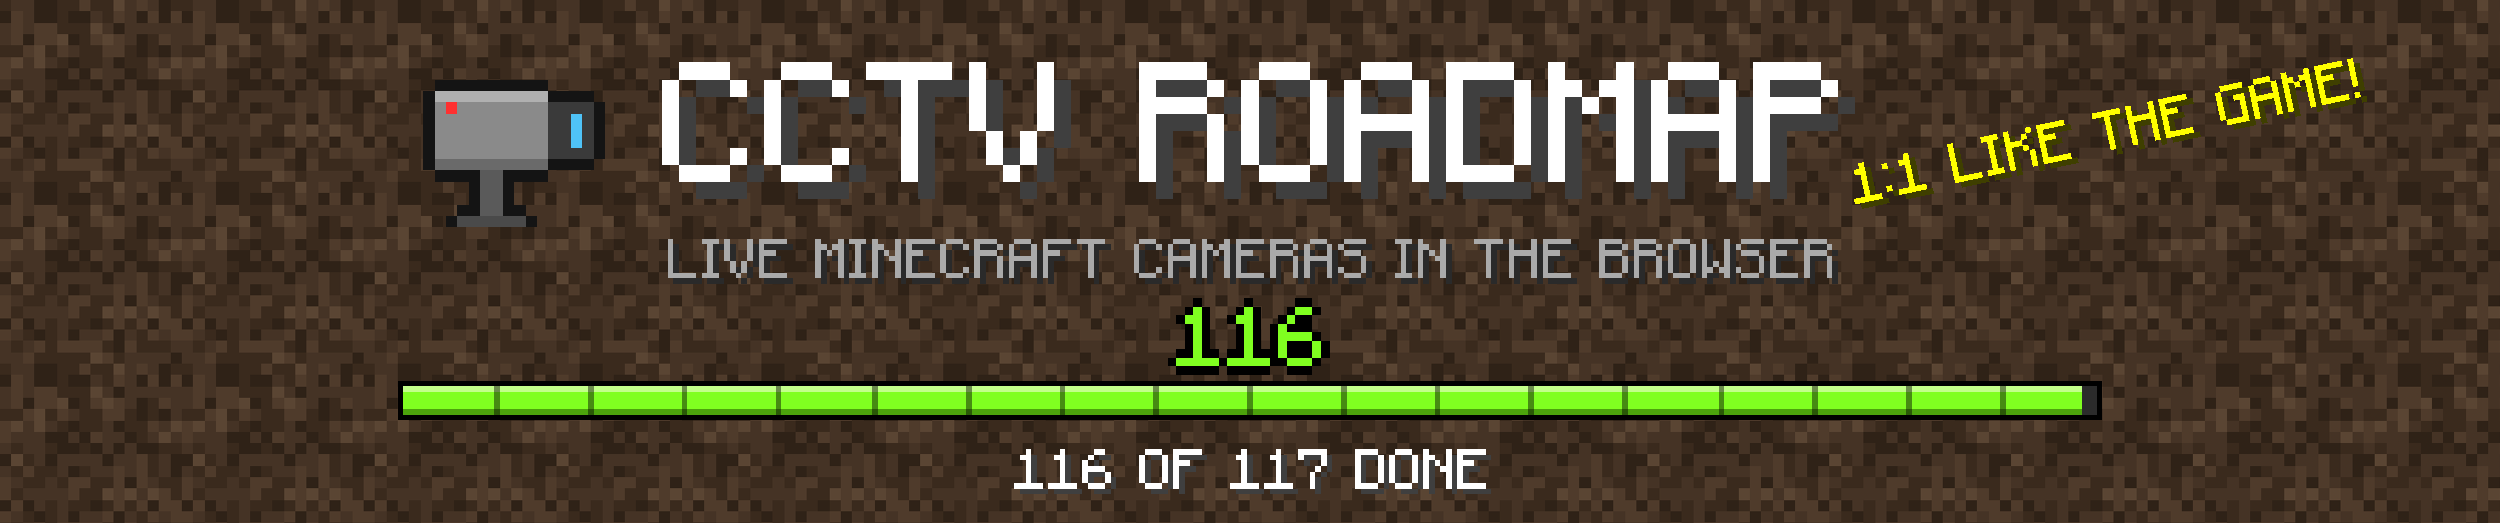
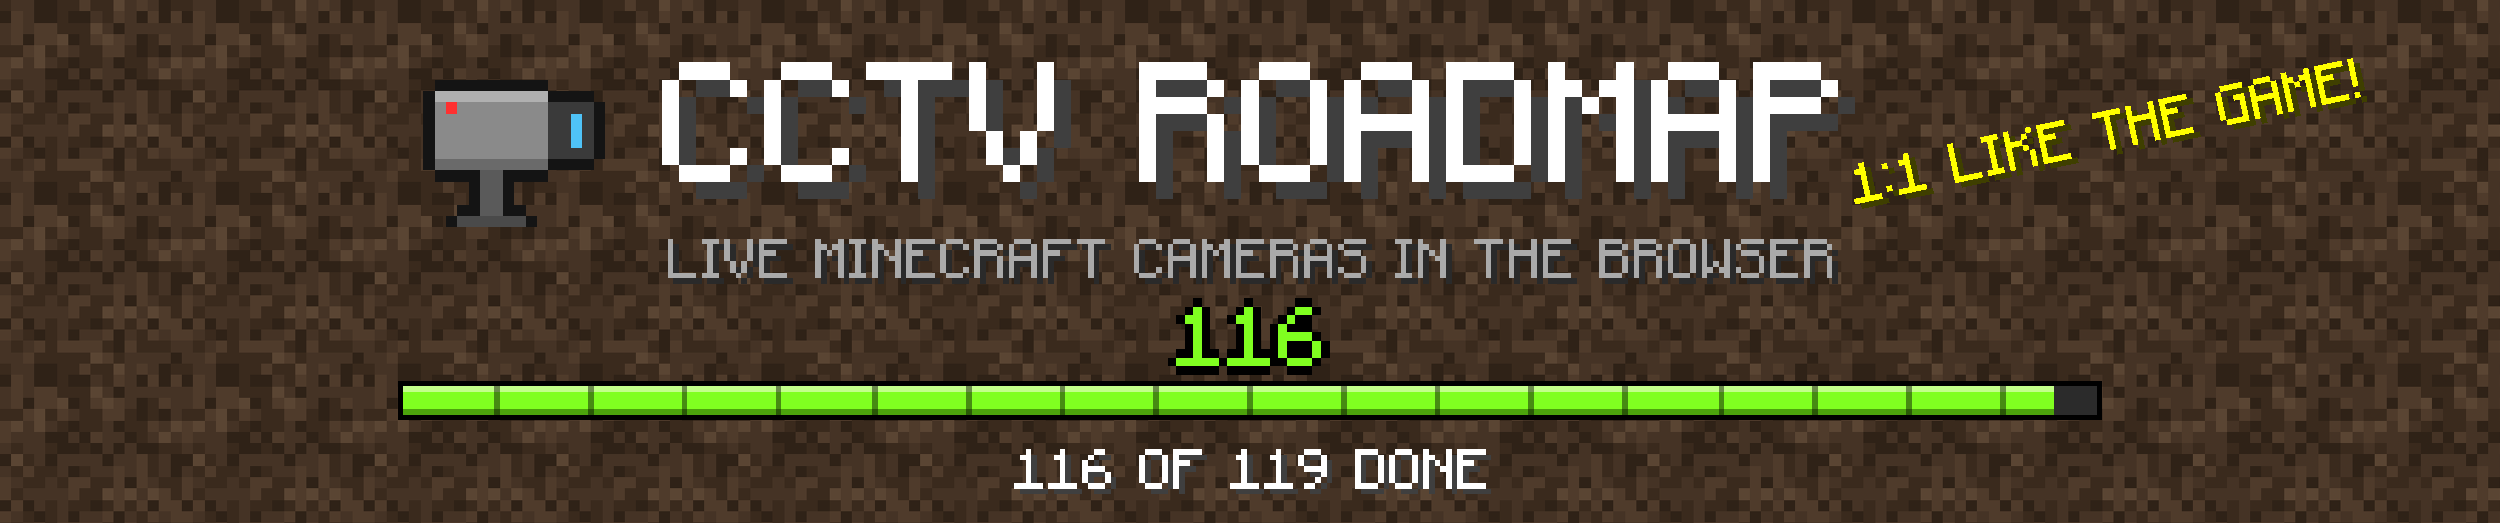
<svg xmlns="http://www.w3.org/2000/svg" width="880" height="184" viewBox="0 0 880 184" shape-rendering="crispEdges" role="img">
  <defs>
    <pattern id="dirt" width="64" height="64" patternUnits="userSpaceOnUse">
      <path fill="#3a2a1d" d="M0 0h4v4h-4zM20 0h8v4h-8zM32 0h8v4h-8zM60 0h4v4h-4zM20 4h4v4h-4zM36 4h4v4h-4zM20 8h12v4h-12zM28 12h4v4h-4zM52 12h4v4h-4zM0 16h8v4h-8zM16 16h4v4h-4zM28 16h8v4h-8zM44 16h4v4h-4zM52 16h4v4h-4zM20 20h4v4h-4zM28 20h8v4h-8zM44 20h8v4h-8zM48 24h4v4h-4zM4 28h4v4h-4zM16 28h4v4h-4zM28 28h4v4h-4zM56 28h8v4h-8zM8 32h4v4h-4zM52 32h4v4h-4zM4 36h4v4h-4zM12 36h8v4h-8zM28 36h4v4h-4zM52 36h4v4h-4zM8 40h8v4h-8zM20 40h4v4h-4zM32 40h8v4h-8zM56 40h8v4h-8zM4 44h4v4h-4zM28 44h8v4h-8zM60 44h4v4h-4zM16 48h4v4h-4zM24 48h8v4h-8zM36 48h4v4h-4zM44 48h4v4h-4zM8 52h4v4h-4zM16 52h4v4h-4zM48 52h4v4h-4zM4 56h4v4h-4zM16 56h4v4h-4zM36 56h4v4h-4zM48 56h12v4h-12zM12 60h20v4h-20zM40 60h4v4h-4z" />
      <path fill="#453325" d="M4 0h8v4h-8zM44 0h4v4h-4zM52 0h4v4h-4zM8 4h4v4h-4zM32 4h4v4h-4zM44 4h4v4h-4zM0 8h4v4h-4zM8 8h4v4h-4zM36 8h4v4h-4zM44 8h20v4h-20zM0 12h4v4h-4zM44 12h4v4h-4zM60 12h4v4h-4zM24 16h4v4h-4zM60 16h4v4h-4zM8 20h4v4h-4zM16 20h4v4h-4zM36 20h4v4h-4zM56 20h4v4h-4zM4 24h12v4h-12zM24 24h4v4h-4zM36 24h8v4h-8zM52 24h4v4h-4zM60 24h4v4h-4zM0 28h4v4h-4zM8 28h8v4h-8zM36 28h4v4h-4zM44 28h4v4h-4zM12 32h4v4h-4zM20 32h16v4h-16zM40 32h8v4h-8zM56 32h4v4h-4zM0 36h4v4h-4zM20 36h4v4h-4zM32 36h8v4h-8zM44 36h4v4h-4zM56 36h4v4h-4zM4 40h4v4h-4zM16 40h4v4h-4zM52 40h4v4h-4zM8 44h16v4h-16zM48 44h4v4h-4zM12 48h4v4h-4zM20 48h4v4h-4zM4 52h4v4h-4zM20 52h4v4h-4zM28 52h8v4h-8zM44 52h4v4h-4zM56 52h4v4h-4zM0 56h4v4h-4zM8 56h4v4h-4zM60 56h4v4h-4zM0 60h8v4h-8zM44 60h16v4h-16z" />
      <path fill="#2f2217" d="M12 0h8v4h-8zM56 0h4v4h-4zM0 4h4v4h-4zM12 4h8v4h-8zM24 4h8v4h-8zM48 4h4v4h-4zM56 4h4v4h-4zM40 8h4v4h-4zM8 12h4v4h-4zM24 12h4v4h-4zM48 12h4v4h-4zM48 16h4v4h-4zM56 16h4v4h-4zM24 20h4v4h-4zM40 20h4v4h-4zM16 24h8v4h-8zM28 24h4v4h-4zM44 24h4v4h-4zM20 28h8v4h-8zM32 28h4v4h-4zM40 28h4v4h-4zM48 28h8v4h-8zM0 32h4v4h-4zM16 32h4v4h-4zM36 32h4v4h-4zM60 32h4v4h-4zM24 36h4v4h-4zM60 36h4v4h-4zM44 40h4v4h-4zM0 48h4v4h-4zM8 48h4v4h-4zM32 48h4v4h-4zM52 48h4v4h-4zM12 52h4v4h-4zM24 52h4v4h-4zM40 52h4v4h-4zM40 56h4v4h-4zM60 60h4v4h-4z" />
      <path fill="#4f3b2b" d="M28 0h4v4h-4zM48 0h4v4h-4zM4 4h4v4h-4zM40 4h4v4h-4zM52 4h4v4h-4zM60 4h4v4h-4zM4 8h4v4h-4zM12 8h8v4h-8zM4 12h4v4h-4zM12 12h8v4h-8zM32 12h4v4h-4zM40 12h4v4h-4zM56 12h4v4h-4zM8 16h4v4h-4zM20 16h4v4h-4zM36 16h8v4h-8zM0 20h4v4h-4zM52 20h4v4h-4zM0 24h4v4h-4zM32 24h4v4h-4zM48 32h4v4h-4zM8 36h4v4h-4zM40 36h4v4h-4zM48 36h4v4h-4zM0 40h4v4h-4zM24 40h8v4h-8zM40 40h4v4h-4zM48 40h4v4h-4zM0 44h4v4h-4zM24 44h4v4h-4zM40 44h4v4h-4zM56 44h4v4h-4zM4 48h4v4h-4zM40 48h4v4h-4zM48 48h4v4h-4zM56 48h8v4h-8zM0 52h4v4h-4zM36 52h4v4h-4zM52 52h4v4h-4zM60 52h4v4h-4zM12 56h4v4h-4zM20 56h16v4h-16zM44 56h4v4h-4zM8 60h4v4h-4zM36 60h4v4h-4z" />
      <path fill="#5a4533" d="M40 0h4v4h-4zM32 8h4v4h-4zM20 12h4v4h-4zM36 12h4v4h-4zM12 16h4v4h-4zM4 20h4v4h-4zM12 20h4v4h-4zM60 20h4v4h-4zM56 24h4v4h-4zM4 32h4v4h-4zM36 44h4v4h-4zM44 44h4v4h-4zM52 44h4v4h-4zM32 60h4v4h-4z" />
    </pattern>
  </defs>
  <rect x="0" y="0" width="880" height="184" fill="url(#dirt)" />
  <path fill="#3f3f3f" d="M245 28h18v6h-18zM239 34h6v6h-6zM263 34h6v6h-6zM239 40h6v6h-6zM239 46h6v6h-6zM239 52h6v6h-6zM239 58h6v6h-6zM263 58h6v6h-6zM245 64h18v6h-18zM281 28h18v6h-18zM275 34h6v6h-6zM299 34h6v6h-6zM275 40h6v6h-6zM275 46h6v6h-6zM275 52h6v6h-6zM275 58h6v6h-6zM299 58h6v6h-6zM281 64h18v6h-18zM311 28h30v6h-30zM323 34h6v6h-6zM323 40h6v6h-6zM323 46h6v6h-6zM323 52h6v6h-6zM323 58h6v6h-6zM323 64h6v6h-6zM347 28h6v6h-6zM371 28h6v6h-6zM347 34h6v6h-6zM371 34h6v6h-6zM347 40h6v6h-6zM371 40h6v6h-6zM347 46h6v6h-6zM371 46h6v6h-6zM353 52h6v6h-6zM365 52h6v6h-6zM353 58h6v6h-6zM365 58h6v6h-6zM359 64h6v6h-6zM407 28h24v6h-24zM407 34h6v6h-6zM431 34h6v6h-6zM407 40h24v6h-24zM407 46h6v6h-6zM431 46h6v6h-6zM407 52h6v6h-6zM431 52h6v6h-6zM407 58h6v6h-6zM431 58h6v6h-6zM407 64h6v6h-6zM431 64h6v6h-6zM449 28h18v6h-18zM443 34h6v6h-6zM467 34h6v6h-6zM443 40h6v6h-6zM467 40h6v6h-6zM443 46h6v6h-6zM467 46h6v6h-6zM443 52h6v6h-6zM467 52h6v6h-6zM443 58h6v6h-6zM467 58h6v6h-6zM449 64h18v6h-18zM485 28h18v6h-18zM479 34h6v6h-6zM503 34h6v6h-6zM479 40h6v6h-6zM503 40h6v6h-6zM479 46h30v6h-30zM479 52h6v6h-6zM503 52h6v6h-6zM479 58h6v6h-6zM503 58h6v6h-6zM479 64h6v6h-6zM503 64h6v6h-6zM515 28h24v6h-24zM515 34h6v6h-6zM539 34h6v6h-6zM515 40h6v6h-6zM539 40h6v6h-6zM515 46h6v6h-6zM539 46h6v6h-6zM515 52h6v6h-6zM539 52h6v6h-6zM515 58h6v6h-6zM539 58h6v6h-6zM515 64h24v6h-24zM551 28h6v6h-6zM575 28h6v6h-6zM551 34h12v6h-12zM569 34h12v6h-12zM551 40h6v6h-6zM563 40h6v6h-6zM575 40h6v6h-6zM551 46h6v6h-6zM575 46h6v6h-6zM551 52h6v6h-6zM575 52h6v6h-6zM551 58h6v6h-6zM575 58h6v6h-6zM551 64h6v6h-6zM575 64h6v6h-6zM593 28h18v6h-18zM587 34h6v6h-6zM611 34h6v6h-6zM587 40h6v6h-6zM611 40h6v6h-6zM587 46h30v6h-30zM587 52h6v6h-6zM611 52h6v6h-6zM587 58h6v6h-6zM611 58h6v6h-6zM587 64h6v6h-6zM611 64h6v6h-6zM623 28h24v6h-24zM623 34h6v6h-6zM647 34h6v6h-6zM623 40h24v6h-24zM623 46h6v6h-6zM623 52h6v6h-6zM623 58h6v6h-6zM623 64h6v6h-6z" />
  <path fill="#ffffff" d="M239 22h18v6h-18zM233 28h6v6h-6zM257 28h6v6h-6zM233 34h6v6h-6zM233 40h6v6h-6zM233 46h6v6h-6zM233 52h6v6h-6zM257 52h6v6h-6zM239 58h18v6h-18zM275 22h18v6h-18zM269 28h6v6h-6zM293 28h6v6h-6zM269 34h6v6h-6zM269 40h6v6h-6zM269 46h6v6h-6zM269 52h6v6h-6zM293 52h6v6h-6zM275 58h18v6h-18zM305 22h30v6h-30zM317 28h6v6h-6zM317 34h6v6h-6zM317 40h6v6h-6zM317 46h6v6h-6zM317 52h6v6h-6zM317 58h6v6h-6zM341 22h6v6h-6zM365 22h6v6h-6zM341 28h6v6h-6zM365 28h6v6h-6zM341 34h6v6h-6zM365 34h6v6h-6zM341 40h6v6h-6zM365 40h6v6h-6zM347 46h6v6h-6zM359 46h6v6h-6zM347 52h6v6h-6zM359 52h6v6h-6zM353 58h6v6h-6zM401 22h24v6h-24zM401 28h6v6h-6zM425 28h6v6h-6zM401 34h24v6h-24zM401 40h6v6h-6zM425 40h6v6h-6zM401 46h6v6h-6zM425 46h6v6h-6zM401 52h6v6h-6zM425 52h6v6h-6zM401 58h6v6h-6zM425 58h6v6h-6zM443 22h18v6h-18zM437 28h6v6h-6zM461 28h6v6h-6zM437 34h6v6h-6zM461 34h6v6h-6zM437 40h6v6h-6zM461 40h6v6h-6zM437 46h6v6h-6zM461 46h6v6h-6zM437 52h6v6h-6zM461 52h6v6h-6zM443 58h18v6h-18zM479 22h18v6h-18zM473 28h6v6h-6zM497 28h6v6h-6zM473 34h6v6h-6zM497 34h6v6h-6zM473 40h30v6h-30zM473 46h6v6h-6zM497 46h6v6h-6zM473 52h6v6h-6zM497 52h6v6h-6zM473 58h6v6h-6zM497 58h6v6h-6zM509 22h24v6h-24zM509 28h6v6h-6zM533 28h6v6h-6zM509 34h6v6h-6zM533 34h6v6h-6zM509 40h6v6h-6zM533 40h6v6h-6zM509 46h6v6h-6zM533 46h6v6h-6zM509 52h6v6h-6zM533 52h6v6h-6zM509 58h24v6h-24zM545 22h6v6h-6zM569 22h6v6h-6zM545 28h12v6h-12zM563 28h12v6h-12zM545 34h6v6h-6zM557 34h6v6h-6zM569 34h6v6h-6zM545 40h6v6h-6zM569 40h6v6h-6zM545 46h6v6h-6zM569 46h6v6h-6zM545 52h6v6h-6zM569 52h6v6h-6zM545 58h6v6h-6zM569 58h6v6h-6zM587 22h18v6h-18zM581 28h6v6h-6zM605 28h6v6h-6zM581 34h6v6h-6zM605 34h6v6h-6zM581 40h30v6h-30zM581 46h6v6h-6zM605 46h6v6h-6zM581 52h6v6h-6zM605 52h6v6h-6zM581 58h6v6h-6zM605 58h6v6h-6zM617 22h24v6h-24zM617 28h6v6h-6zM641 28h6v6h-6zM617 34h24v6h-24zM617 40h6v6h-6zM617 46h6v6h-6zM617 52h6v6h-6zM617 58h6v6h-6z" />
  <path fill="#141414" d="M153 28h40v4h-40zM149 32h4v4h-4zM193 32h16v4h-16zM149 36h4v4h-4zM209 36h4v4h-4zM149 40h4v4h-4zM209 40h4v4h-4zM149 44h4v4h-4zM209 44h4v4h-4zM149 48h4v4h-4zM209 48h4v4h-4zM149 52h4v4h-4zM209 52h4v4h-4zM149 56h4v4h-4zM193 56h16v4h-16zM153 60h16v4h-16zM177 60h16v4h-16zM165 64h4v4h-4zM177 64h4v4h-4zM165 68h4v4h-4zM177 68h4v4h-4zM161 72h8v4h-8zM177 72h8v4h-8zM157 76h4v4h-4zM185 76h4v4h-4z" />
  <path fill="#b0b0b0" d="M153 32h40v4h-40z" />
  <path fill="#8a8a8a" d="M153 36h4v4h-4zM161 36h32v4h-32zM153 40h40v4h-40zM153 44h40v4h-40zM153 48h40v4h-40zM153 52h40v4h-40z" />
  <path fill="#ff3030" d="M157 36h4v4h-4z" />
  <path fill="#3a3a3a" d="M193 36h16v4h-16zM193 40h8v4h-8zM205 40h4v4h-4zM193 44h8v4h-8zM205 44h4v4h-4zM193 48h8v4h-8zM205 48h4v4h-4zM193 52h16v4h-16z" />
  <path fill="#4fc3f7" d="M201 40h4v4h-4zM201 44h4v4h-4zM201 48h4v4h-4z" />
  <path fill="#6a6a6a" d="M153 56h40v4h-40z" />
  <path fill="#5a5a5a" d="M169 60h8v4h-8zM169 64h8v4h-8zM169 68h8v4h-8zM169 72h8v4h-8z" />
  <path fill="#4a4a4a" d="M161 76h24v4h-24z" />
  <g transform="translate(653 72) rotate(-12)">
    <path fill="#3f3f00" d="M6 -12h2v2h-2zM4 -10h4v2h-4zM6 -8h2v2h-2zM6 -6h2v2h-2zM6 -4h2v2h-2zM6 -2h2v2h-2zM2 0h10v2h-10zM14 -10h2v2h-2zM14 -2h2v2h-2zM22 -12h2v2h-2zM20 -10h4v2h-4zM22 -8h2v2h-2zM22 -6h2v2h-2zM22 -4h2v2h-2zM22 -2h2v2h-2zM18 0h10v2h-10zM38 -12h2v2h-2zM38 -10h2v2h-2zM38 -8h2v2h-2zM38 -6h2v2h-2zM38 -4h2v2h-2zM38 -2h2v2h-2zM38 0h10v2h-10zM50 -12h6v2h-6zM52 -10h2v2h-2zM52 -8h2v2h-2zM52 -6h2v2h-2zM52 -4h2v2h-2zM52 -2h2v2h-2zM50 0h6v2h-6zM58 -12h2v2h-2zM66 -12h2v2h-2zM58 -10h2v2h-2zM64 -10h2v2h-2zM58 -8h6v2h-6zM58 -6h2v2h-2zM64 -6h2v2h-2zM58 -4h2v2h-2zM66 -4h2v2h-2zM58 -2h2v2h-2zM66 -2h2v2h-2zM58 0h2v2h-2zM66 0h2v2h-2zM70 -12h10v2h-10zM70 -10h2v2h-2zM70 -8h6v2h-6zM70 -6h2v2h-2zM70 -4h2v2h-2zM70 -2h2v2h-2zM70 0h10v2h-10zM90 -12h10v2h-10zM94 -10h2v2h-2zM94 -8h2v2h-2zM94 -6h2v2h-2zM94 -4h2v2h-2zM94 -2h2v2h-2zM94 0h2v2h-2zM102 -12h2v2h-2zM110 -12h2v2h-2zM102 -10h2v2h-2zM110 -10h2v2h-2zM102 -8h10v2h-10zM102 -6h2v2h-2zM110 -6h2v2h-2zM102 -4h2v2h-2zM110 -4h2v2h-2zM102 -2h2v2h-2zM110 -2h2v2h-2zM102 0h2v2h-2zM110 0h2v2h-2zM114 -12h10v2h-10zM114 -10h2v2h-2zM114 -8h6v2h-6zM114 -6h2v2h-2zM114 -4h2v2h-2zM114 -2h2v2h-2zM114 0h10v2h-10zM136 -12h8v2h-8zM134 -10h2v2h-2zM134 -8h2v2h-2zM140 -8h4v2h-4zM134 -6h2v2h-2zM142 -6h2v2h-2zM134 -4h2v2h-2zM142 -4h2v2h-2zM134 -2h2v2h-2zM142 -2h2v2h-2zM136 0h8v2h-8zM148 -12h6v2h-6zM146 -10h2v2h-2zM154 -10h2v2h-2zM146 -8h2v2h-2zM154 -8h2v2h-2zM146 -6h10v2h-10zM146 -4h2v2h-2zM154 -4h2v2h-2zM146 -2h2v2h-2zM154 -2h2v2h-2zM146 0h2v2h-2zM154 0h2v2h-2zM158 -12h2v2h-2zM166 -12h2v2h-2zM158 -10h4v2h-4zM164 -10h4v2h-4zM158 -8h2v2h-2zM162 -8h2v2h-2zM166 -8h2v2h-2zM158 -6h2v2h-2zM166 -6h2v2h-2zM158 -4h2v2h-2zM166 -4h2v2h-2zM158 -2h2v2h-2zM166 -2h2v2h-2zM158 0h2v2h-2zM166 0h2v2h-2zM170 -12h10v2h-10zM170 -10h2v2h-2zM170 -8h6v2h-6zM170 -6h2v2h-2zM170 -4h2v2h-2zM170 -2h2v2h-2zM170 0h10v2h-10zM182 -12h2v2h-2zM182 -10h2v2h-2zM182 -8h2v2h-2zM182 -6h2v2h-2zM182 -4h2v2h-2zM182 0h2v2h-2z" />
    <path fill="#ffff00" d="M4 -14h2v2h-2zM2 -12h4v2h-4zM4 -10h2v2h-2zM4 -8h2v2h-2zM4 -6h2v2h-2zM4 -4h2v2h-2zM0 -2h10v2h-10zM12 -12h2v2h-2zM12 -4h2v2h-2zM20 -14h2v2h-2zM18 -12h4v2h-4zM20 -10h2v2h-2zM20 -8h2v2h-2zM20 -6h2v2h-2zM20 -4h2v2h-2zM16 -2h10v2h-10zM36 -14h2v2h-2zM36 -12h2v2h-2zM36 -10h2v2h-2zM36 -8h2v2h-2zM36 -6h2v2h-2zM36 -4h2v2h-2zM36 -2h10v2h-10zM48 -14h6v2h-6zM50 -12h2v2h-2zM50 -10h2v2h-2zM50 -8h2v2h-2zM50 -6h2v2h-2zM50 -4h2v2h-2zM48 -2h6v2h-6zM56 -14h2v2h-2zM64 -14h2v2h-2zM56 -12h2v2h-2zM62 -12h2v2h-2zM56 -10h6v2h-6zM56 -8h2v2h-2zM62 -8h2v2h-2zM56 -6h2v2h-2zM64 -6h2v2h-2zM56 -4h2v2h-2zM64 -4h2v2h-2zM56 -2h2v2h-2zM64 -2h2v2h-2zM68 -14h10v2h-10zM68 -12h2v2h-2zM68 -10h6v2h-6zM68 -8h2v2h-2zM68 -6h2v2h-2zM68 -4h2v2h-2zM68 -2h10v2h-10zM88 -14h10v2h-10zM92 -12h2v2h-2zM92 -10h2v2h-2zM92 -8h2v2h-2zM92 -6h2v2h-2zM92 -4h2v2h-2zM92 -2h2v2h-2zM100 -14h2v2h-2zM108 -14h2v2h-2zM100 -12h2v2h-2zM108 -12h2v2h-2zM100 -10h10v2h-10zM100 -8h2v2h-2zM108 -8h2v2h-2zM100 -6h2v2h-2zM108 -6h2v2h-2zM100 -4h2v2h-2zM108 -4h2v2h-2zM100 -2h2v2h-2zM108 -2h2v2h-2zM112 -14h10v2h-10zM112 -12h2v2h-2zM112 -10h6v2h-6zM112 -8h2v2h-2zM112 -6h2v2h-2zM112 -4h2v2h-2zM112 -2h10v2h-10zM134 -14h8v2h-8zM132 -12h2v2h-2zM132 -10h2v2h-2zM138 -10h4v2h-4zM132 -8h2v2h-2zM140 -8h2v2h-2zM132 -6h2v2h-2zM140 -6h2v2h-2zM132 -4h2v2h-2zM140 -4h2v2h-2zM134 -2h8v2h-8zM146 -14h6v2h-6zM144 -12h2v2h-2zM152 -12h2v2h-2zM144 -10h2v2h-2zM152 -10h2v2h-2zM144 -8h10v2h-10zM144 -6h2v2h-2zM152 -6h2v2h-2zM144 -4h2v2h-2zM152 -4h2v2h-2zM144 -2h2v2h-2zM152 -2h2v2h-2zM156 -14h2v2h-2zM164 -14h2v2h-2zM156 -12h4v2h-4zM162 -12h4v2h-4zM156 -10h2v2h-2zM160 -10h2v2h-2zM164 -10h2v2h-2zM156 -8h2v2h-2zM164 -8h2v2h-2zM156 -6h2v2h-2zM164 -6h2v2h-2zM156 -4h2v2h-2zM164 -4h2v2h-2zM156 -2h2v2h-2zM164 -2h2v2h-2zM168 -14h10v2h-10zM168 -12h2v2h-2zM168 -10h6v2h-6zM168 -8h2v2h-2zM168 -6h2v2h-2zM168 -4h2v2h-2zM168 -2h10v2h-10zM180 -14h2v2h-2zM180 -12h2v2h-2zM180 -10h2v2h-2zM180 -8h2v2h-2zM180 -6h2v2h-2zM180 -2h2v2h-2z" />
  </g>
  <path fill="#2a2a2a" d="M237 86h2v2h-2zM237 88h2v2h-2zM237 90h2v2h-2zM237 92h2v2h-2zM237 94h2v2h-2zM237 96h2v2h-2zM237 98h10v2h-10zM249 86h6v2h-6zM251 88h2v2h-2zM251 90h2v2h-2zM251 92h2v2h-2zM251 94h2v2h-2zM251 96h2v2h-2zM249 98h6v2h-6zM257 86h2v2h-2zM265 86h2v2h-2zM257 88h2v2h-2zM265 88h2v2h-2zM257 90h2v2h-2zM265 90h2v2h-2zM257 92h2v2h-2zM265 92h2v2h-2zM259 94h2v2h-2zM263 94h2v2h-2zM259 96h2v2h-2zM263 96h2v2h-2zM261 98h2v2h-2zM269 86h10v2h-10zM269 88h2v2h-2zM269 90h6v2h-6zM269 92h2v2h-2zM269 94h2v2h-2zM269 96h2v2h-2zM269 98h10v2h-10zM289 86h2v2h-2zM297 86h2v2h-2zM289 88h4v2h-4zM295 88h4v2h-4zM289 90h2v2h-2zM293 90h2v2h-2zM297 90h2v2h-2zM289 92h2v2h-2zM297 92h2v2h-2zM289 94h2v2h-2zM297 94h2v2h-2zM289 96h2v2h-2zM297 96h2v2h-2zM289 98h2v2h-2zM297 98h2v2h-2zM301 86h6v2h-6zM303 88h2v2h-2zM303 90h2v2h-2zM303 92h2v2h-2zM303 94h2v2h-2zM303 96h2v2h-2zM301 98h6v2h-6zM309 86h2v2h-2zM317 86h2v2h-2zM309 88h4v2h-4zM317 88h2v2h-2zM309 90h2v2h-2zM313 90h2v2h-2zM317 90h2v2h-2zM309 92h2v2h-2zM315 92h4v2h-4zM309 94h2v2h-2zM317 94h2v2h-2zM309 96h2v2h-2zM317 96h2v2h-2zM309 98h2v2h-2zM317 98h2v2h-2zM321 86h10v2h-10zM321 88h2v2h-2zM321 90h6v2h-6zM321 92h2v2h-2zM321 94h2v2h-2zM321 96h2v2h-2zM321 98h10v2h-10zM335 86h6v2h-6zM333 88h2v2h-2zM341 88h2v2h-2zM333 90h2v2h-2zM333 92h2v2h-2zM333 94h2v2h-2zM333 96h2v2h-2zM341 96h2v2h-2zM335 98h6v2h-6zM345 86h8v2h-8zM345 88h2v2h-2zM353 88h2v2h-2zM345 90h8v2h-8zM345 92h2v2h-2zM353 92h2v2h-2zM345 94h2v2h-2zM353 94h2v2h-2zM345 96h2v2h-2zM353 96h2v2h-2zM345 98h2v2h-2zM353 98h2v2h-2zM359 86h6v2h-6zM357 88h2v2h-2zM365 88h2v2h-2zM357 90h2v2h-2zM365 90h2v2h-2zM357 92h10v2h-10zM357 94h2v2h-2zM365 94h2v2h-2zM357 96h2v2h-2zM365 96h2v2h-2zM357 98h2v2h-2zM365 98h2v2h-2zM369 86h10v2h-10zM369 88h2v2h-2zM369 90h6v2h-6zM369 92h2v2h-2zM369 94h2v2h-2zM369 96h2v2h-2zM369 98h2v2h-2zM381 86h10v2h-10zM385 88h2v2h-2zM385 90h2v2h-2zM385 92h2v2h-2zM385 94h2v2h-2zM385 96h2v2h-2zM385 98h2v2h-2zM403 86h6v2h-6zM401 88h2v2h-2zM409 88h2v2h-2zM401 90h2v2h-2zM401 92h2v2h-2zM401 94h2v2h-2zM401 96h2v2h-2zM409 96h2v2h-2zM403 98h6v2h-6zM415 86h6v2h-6zM413 88h2v2h-2zM421 88h2v2h-2zM413 90h2v2h-2zM421 90h2v2h-2zM413 92h10v2h-10zM413 94h2v2h-2zM421 94h2v2h-2zM413 96h2v2h-2zM421 96h2v2h-2zM413 98h2v2h-2zM421 98h2v2h-2zM425 86h2v2h-2zM433 86h2v2h-2zM425 88h4v2h-4zM431 88h4v2h-4zM425 90h2v2h-2zM429 90h2v2h-2zM433 90h2v2h-2zM425 92h2v2h-2zM433 92h2v2h-2zM425 94h2v2h-2zM433 94h2v2h-2zM425 96h2v2h-2zM433 96h2v2h-2zM425 98h2v2h-2zM433 98h2v2h-2zM437 86h10v2h-10zM437 88h2v2h-2zM437 90h6v2h-6zM437 92h2v2h-2zM437 94h2v2h-2zM437 96h2v2h-2zM437 98h10v2h-10zM449 86h8v2h-8zM449 88h2v2h-2zM457 88h2v2h-2zM449 90h8v2h-8zM449 92h2v2h-2zM457 92h2v2h-2zM449 94h2v2h-2zM457 94h2v2h-2zM449 96h2v2h-2zM457 96h2v2h-2zM449 98h2v2h-2zM457 98h2v2h-2zM463 86h6v2h-6zM461 88h2v2h-2zM469 88h2v2h-2zM461 90h2v2h-2zM469 90h2v2h-2zM461 92h10v2h-10zM461 94h2v2h-2zM469 94h2v2h-2zM461 96h2v2h-2zM469 96h2v2h-2zM461 98h2v2h-2zM469 98h2v2h-2zM475 86h8v2h-8zM473 88h2v2h-2zM475 90h6v2h-6zM481 92h2v2h-2zM481 94h2v2h-2zM473 96h2v2h-2zM481 96h2v2h-2zM475 98h6v2h-6zM493 86h6v2h-6zM495 88h2v2h-2zM495 90h2v2h-2zM495 92h2v2h-2zM495 94h2v2h-2zM495 96h2v2h-2zM493 98h6v2h-6zM501 86h2v2h-2zM509 86h2v2h-2zM501 88h4v2h-4zM509 88h2v2h-2zM501 90h2v2h-2zM505 90h2v2h-2zM509 90h2v2h-2zM501 92h2v2h-2zM507 92h4v2h-4zM501 94h2v2h-2zM509 94h2v2h-2zM501 96h2v2h-2zM509 96h2v2h-2zM501 98h2v2h-2zM509 98h2v2h-2zM521 86h10v2h-10zM525 88h2v2h-2zM525 90h2v2h-2zM525 92h2v2h-2zM525 94h2v2h-2zM525 96h2v2h-2zM525 98h2v2h-2zM533 86h2v2h-2zM541 86h2v2h-2zM533 88h2v2h-2zM541 88h2v2h-2zM533 90h10v2h-10zM533 92h2v2h-2zM541 92h2v2h-2zM533 94h2v2h-2zM541 94h2v2h-2zM533 96h2v2h-2zM541 96h2v2h-2zM533 98h2v2h-2zM541 98h2v2h-2zM545 86h10v2h-10zM545 88h2v2h-2zM545 90h6v2h-6zM545 92h2v2h-2zM545 94h2v2h-2zM545 96h2v2h-2zM545 98h10v2h-10zM565 86h8v2h-8zM565 88h2v2h-2zM573 88h2v2h-2zM565 90h8v2h-8zM565 92h2v2h-2zM573 92h2v2h-2zM565 94h2v2h-2zM573 94h2v2h-2zM565 96h2v2h-2zM573 96h2v2h-2zM565 98h8v2h-8zM577 86h8v2h-8zM577 88h2v2h-2zM585 88h2v2h-2zM577 90h8v2h-8zM577 92h2v2h-2zM585 92h2v2h-2zM577 94h2v2h-2zM585 94h2v2h-2zM577 96h2v2h-2zM585 96h2v2h-2zM577 98h2v2h-2zM585 98h2v2h-2zM591 86h6v2h-6zM589 88h2v2h-2zM597 88h2v2h-2zM589 90h2v2h-2zM597 90h2v2h-2zM589 92h2v2h-2zM597 92h2v2h-2zM589 94h2v2h-2zM597 94h2v2h-2zM589 96h2v2h-2zM597 96h2v2h-2zM591 98h6v2h-6zM601 86h2v2h-2zM609 86h2v2h-2zM601 88h2v2h-2zM609 88h2v2h-2zM601 90h2v2h-2zM609 90h2v2h-2zM601 92h2v2h-2zM609 92h2v2h-2zM601 94h2v2h-2zM605 94h2v2h-2zM609 94h2v2h-2zM601 96h4v2h-4zM607 96h4v2h-4zM601 98h2v2h-2zM609 98h2v2h-2zM615 86h8v2h-8zM613 88h2v2h-2zM615 90h6v2h-6zM621 92h2v2h-2zM621 94h2v2h-2zM613 96h2v2h-2zM621 96h2v2h-2zM615 98h6v2h-6zM625 86h10v2h-10zM625 88h2v2h-2zM625 90h6v2h-6zM625 92h2v2h-2zM625 94h2v2h-2zM625 96h2v2h-2zM625 98h10v2h-10zM637 86h8v2h-8zM637 88h2v2h-2zM645 88h2v2h-2zM637 90h8v2h-8zM637 92h2v2h-2zM645 92h2v2h-2zM637 94h2v2h-2zM645 94h2v2h-2zM637 96h2v2h-2zM645 96h2v2h-2zM637 98h2v2h-2zM645 98h2v2h-2z" />
  <path fill="#aaaaaa" d="M235 84h2v2h-2zM235 86h2v2h-2zM235 88h2v2h-2zM235 90h2v2h-2zM235 92h2v2h-2zM235 94h2v2h-2zM235 96h10v2h-10zM247 84h6v2h-6zM249 86h2v2h-2zM249 88h2v2h-2zM249 90h2v2h-2zM249 92h2v2h-2zM249 94h2v2h-2zM247 96h6v2h-6zM255 84h2v2h-2zM263 84h2v2h-2zM255 86h2v2h-2zM263 86h2v2h-2zM255 88h2v2h-2zM263 88h2v2h-2zM255 90h2v2h-2zM263 90h2v2h-2zM257 92h2v2h-2zM261 92h2v2h-2zM257 94h2v2h-2zM261 94h2v2h-2zM259 96h2v2h-2zM267 84h10v2h-10zM267 86h2v2h-2zM267 88h6v2h-6zM267 90h2v2h-2zM267 92h2v2h-2zM267 94h2v2h-2zM267 96h10v2h-10zM287 84h2v2h-2zM295 84h2v2h-2zM287 86h4v2h-4zM293 86h4v2h-4zM287 88h2v2h-2zM291 88h2v2h-2zM295 88h2v2h-2zM287 90h2v2h-2zM295 90h2v2h-2zM287 92h2v2h-2zM295 92h2v2h-2zM287 94h2v2h-2zM295 94h2v2h-2zM287 96h2v2h-2zM295 96h2v2h-2zM299 84h6v2h-6zM301 86h2v2h-2zM301 88h2v2h-2zM301 90h2v2h-2zM301 92h2v2h-2zM301 94h2v2h-2zM299 96h6v2h-6zM307 84h2v2h-2zM315 84h2v2h-2zM307 86h4v2h-4zM315 86h2v2h-2zM307 88h2v2h-2zM311 88h2v2h-2zM315 88h2v2h-2zM307 90h2v2h-2zM313 90h4v2h-4zM307 92h2v2h-2zM315 92h2v2h-2zM307 94h2v2h-2zM315 94h2v2h-2zM307 96h2v2h-2zM315 96h2v2h-2zM319 84h10v2h-10zM319 86h2v2h-2zM319 88h6v2h-6zM319 90h2v2h-2zM319 92h2v2h-2zM319 94h2v2h-2zM319 96h10v2h-10zM333 84h6v2h-6zM331 86h2v2h-2zM339 86h2v2h-2zM331 88h2v2h-2zM331 90h2v2h-2zM331 92h2v2h-2zM331 94h2v2h-2zM339 94h2v2h-2zM333 96h6v2h-6zM343 84h8v2h-8zM343 86h2v2h-2zM351 86h2v2h-2zM343 88h8v2h-8zM343 90h2v2h-2zM351 90h2v2h-2zM343 92h2v2h-2zM351 92h2v2h-2zM343 94h2v2h-2zM351 94h2v2h-2zM343 96h2v2h-2zM351 96h2v2h-2zM357 84h6v2h-6zM355 86h2v2h-2zM363 86h2v2h-2zM355 88h2v2h-2zM363 88h2v2h-2zM355 90h10v2h-10zM355 92h2v2h-2zM363 92h2v2h-2zM355 94h2v2h-2zM363 94h2v2h-2zM355 96h2v2h-2zM363 96h2v2h-2zM367 84h10v2h-10zM367 86h2v2h-2zM367 88h6v2h-6zM367 90h2v2h-2zM367 92h2v2h-2zM367 94h2v2h-2zM367 96h2v2h-2zM379 84h10v2h-10zM383 86h2v2h-2zM383 88h2v2h-2zM383 90h2v2h-2zM383 92h2v2h-2zM383 94h2v2h-2zM383 96h2v2h-2zM401 84h6v2h-6zM399 86h2v2h-2zM407 86h2v2h-2zM399 88h2v2h-2zM399 90h2v2h-2zM399 92h2v2h-2zM399 94h2v2h-2zM407 94h2v2h-2zM401 96h6v2h-6zM413 84h6v2h-6zM411 86h2v2h-2zM419 86h2v2h-2zM411 88h2v2h-2zM419 88h2v2h-2zM411 90h10v2h-10zM411 92h2v2h-2zM419 92h2v2h-2zM411 94h2v2h-2zM419 94h2v2h-2zM411 96h2v2h-2zM419 96h2v2h-2zM423 84h2v2h-2zM431 84h2v2h-2zM423 86h4v2h-4zM429 86h4v2h-4zM423 88h2v2h-2zM427 88h2v2h-2zM431 88h2v2h-2zM423 90h2v2h-2zM431 90h2v2h-2zM423 92h2v2h-2zM431 92h2v2h-2zM423 94h2v2h-2zM431 94h2v2h-2zM423 96h2v2h-2zM431 96h2v2h-2zM435 84h10v2h-10zM435 86h2v2h-2zM435 88h6v2h-6zM435 90h2v2h-2zM435 92h2v2h-2zM435 94h2v2h-2zM435 96h10v2h-10zM447 84h8v2h-8zM447 86h2v2h-2zM455 86h2v2h-2zM447 88h8v2h-8zM447 90h2v2h-2zM455 90h2v2h-2zM447 92h2v2h-2zM455 92h2v2h-2zM447 94h2v2h-2zM455 94h2v2h-2zM447 96h2v2h-2zM455 96h2v2h-2zM461 84h6v2h-6zM459 86h2v2h-2zM467 86h2v2h-2zM459 88h2v2h-2zM467 88h2v2h-2zM459 90h10v2h-10zM459 92h2v2h-2zM467 92h2v2h-2zM459 94h2v2h-2zM467 94h2v2h-2zM459 96h2v2h-2zM467 96h2v2h-2zM473 84h8v2h-8zM471 86h2v2h-2zM473 88h6v2h-6zM479 90h2v2h-2zM479 92h2v2h-2zM471 94h2v2h-2zM479 94h2v2h-2zM473 96h6v2h-6zM491 84h6v2h-6zM493 86h2v2h-2zM493 88h2v2h-2zM493 90h2v2h-2zM493 92h2v2h-2zM493 94h2v2h-2zM491 96h6v2h-6zM499 84h2v2h-2zM507 84h2v2h-2zM499 86h4v2h-4zM507 86h2v2h-2zM499 88h2v2h-2zM503 88h2v2h-2zM507 88h2v2h-2zM499 90h2v2h-2zM505 90h4v2h-4zM499 92h2v2h-2zM507 92h2v2h-2zM499 94h2v2h-2zM507 94h2v2h-2zM499 96h2v2h-2zM507 96h2v2h-2zM519 84h10v2h-10zM523 86h2v2h-2zM523 88h2v2h-2zM523 90h2v2h-2zM523 92h2v2h-2zM523 94h2v2h-2zM523 96h2v2h-2zM531 84h2v2h-2zM539 84h2v2h-2zM531 86h2v2h-2zM539 86h2v2h-2zM531 88h10v2h-10zM531 90h2v2h-2zM539 90h2v2h-2zM531 92h2v2h-2zM539 92h2v2h-2zM531 94h2v2h-2zM539 94h2v2h-2zM531 96h2v2h-2zM539 96h2v2h-2zM543 84h10v2h-10zM543 86h2v2h-2zM543 88h6v2h-6zM543 90h2v2h-2zM543 92h2v2h-2zM543 94h2v2h-2zM543 96h10v2h-10zM563 84h8v2h-8zM563 86h2v2h-2zM571 86h2v2h-2zM563 88h8v2h-8zM563 90h2v2h-2zM571 90h2v2h-2zM563 92h2v2h-2zM571 92h2v2h-2zM563 94h2v2h-2zM571 94h2v2h-2zM563 96h8v2h-8zM575 84h8v2h-8zM575 86h2v2h-2zM583 86h2v2h-2zM575 88h8v2h-8zM575 90h2v2h-2zM583 90h2v2h-2zM575 92h2v2h-2zM583 92h2v2h-2zM575 94h2v2h-2zM583 94h2v2h-2zM575 96h2v2h-2zM583 96h2v2h-2zM589 84h6v2h-6zM587 86h2v2h-2zM595 86h2v2h-2zM587 88h2v2h-2zM595 88h2v2h-2zM587 90h2v2h-2zM595 90h2v2h-2zM587 92h2v2h-2zM595 92h2v2h-2zM587 94h2v2h-2zM595 94h2v2h-2zM589 96h6v2h-6zM599 84h2v2h-2zM607 84h2v2h-2zM599 86h2v2h-2zM607 86h2v2h-2zM599 88h2v2h-2zM607 88h2v2h-2zM599 90h2v2h-2zM607 90h2v2h-2zM599 92h2v2h-2zM603 92h2v2h-2zM607 92h2v2h-2zM599 94h4v2h-4zM605 94h4v2h-4zM599 96h2v2h-2zM607 96h2v2h-2zM613 84h8v2h-8zM611 86h2v2h-2zM613 88h6v2h-6zM619 90h2v2h-2zM619 92h2v2h-2zM611 94h2v2h-2zM619 94h2v2h-2zM613 96h6v2h-6zM623 84h10v2h-10zM623 86h2v2h-2zM623 88h6v2h-6zM623 90h2v2h-2zM623 92h2v2h-2zM623 94h2v2h-2zM623 96h10v2h-10zM635 84h8v2h-8zM635 86h2v2h-2zM643 86h2v2h-2zM635 88h8v2h-8zM635 90h2v2h-2zM643 90h2v2h-2zM635 92h2v2h-2zM643 92h2v2h-2zM635 94h2v2h-2zM643 94h2v2h-2zM635 96h2v2h-2zM643 96h2v2h-2z" />
  <path fill="#000000" d="M417 108h3v3h-3zM414 111h6v3h-6zM417 114h3v3h-3zM417 117h3v3h-3zM417 120h3v3h-3zM417 123h3v3h-3zM411 126h15v3h-15zM435 108h3v3h-3zM432 111h6v3h-6zM435 114h3v3h-3zM435 117h3v3h-3zM435 120h3v3h-3zM435 123h3v3h-3zM429 126h15v3h-15zM453 108h6v3h-6zM450 111h3v3h-3zM447 114h3v3h-3zM447 117h12v3h-12zM447 120h3v3h-3zM459 120h3v3h-3zM447 123h3v3h-3zM459 123h3v3h-3zM450 126h9v3h-9z" />
  <path fill="#000000" d="M423 108h3v3h-3zM420 111h6v3h-6zM423 114h3v3h-3zM423 117h3v3h-3zM423 120h3v3h-3zM423 123h3v3h-3zM417 126h15v3h-15zM441 108h3v3h-3zM438 111h6v3h-6zM441 114h3v3h-3zM441 117h3v3h-3zM441 120h3v3h-3zM441 123h3v3h-3zM435 126h15v3h-15zM459 108h6v3h-6zM456 111h3v3h-3zM453 114h3v3h-3zM453 117h12v3h-12zM453 120h3v3h-3zM465 120h3v3h-3zM453 123h3v3h-3zM465 123h3v3h-3zM456 126h9v3h-9z" />
  <path fill="#000000" d="M420 105h3v3h-3zM417 108h6v3h-6zM420 111h3v3h-3zM420 114h3v3h-3zM420 117h3v3h-3zM420 120h3v3h-3zM414 123h15v3h-15zM438 105h3v3h-3zM435 108h6v3h-6zM438 111h3v3h-3zM438 114h3v3h-3zM438 117h3v3h-3zM438 120h3v3h-3zM432 123h15v3h-15zM456 105h6v3h-6zM453 108h3v3h-3zM450 111h3v3h-3zM450 114h12v3h-12zM450 117h3v3h-3zM462 117h3v3h-3zM450 120h3v3h-3zM462 120h3v3h-3zM453 123h9v3h-9z" />
  <path fill="#000000" d="M420 111h3v3h-3zM417 114h6v3h-6zM420 117h3v3h-3zM420 120h3v3h-3zM420 123h3v3h-3zM420 126h3v3h-3zM414 129h15v3h-15zM438 111h3v3h-3zM435 114h6v3h-6zM438 117h3v3h-3zM438 120h3v3h-3zM438 123h3v3h-3zM438 126h3v3h-3zM432 129h15v3h-15zM456 111h6v3h-6zM453 114h3v3h-3zM450 117h3v3h-3zM450 120h12v3h-12zM450 123h3v3h-3zM462 123h3v3h-3zM450 126h3v3h-3zM462 126h3v3h-3zM453 129h9v3h-9z" />
  <path fill="#80ff20" d="M420 108h3v3h-3zM417 111h6v3h-6zM420 114h3v3h-3zM420 117h3v3h-3zM420 120h3v3h-3zM420 123h3v3h-3zM414 126h15v3h-15zM438 108h3v3h-3zM435 111h6v3h-6zM438 114h3v3h-3zM438 117h3v3h-3zM438 120h3v3h-3zM438 123h3v3h-3zM432 126h15v3h-15zM456 108h6v3h-6zM453 111h3v3h-3zM450 114h3v3h-3zM450 117h12v3h-12zM450 120h3v3h-3zM462 120h3v3h-3zM450 123h3v3h-3zM462 123h3v3h-3zM453 126h9v3h-9z" />
  <rect x="140" y="134" width="600" height="14" fill="#000000" />
  <rect x="142" y="136" width="596" height="10" fill="#2b2b2b" />
-   <rect x="142" y="136" width="591" height="10" fill="#80ff20" />
-   <rect x="142" y="136" width="591" height="2" fill="#c3ff8a" />
-   <rect x="142" y="144" width="591" height="2" fill="#4ca30c" />
+   <rect x="142" y="136" width="581" height="10" fill="#80ff20" />
+   <rect x="142" y="136" width="581" height="2" fill="#c3ff8a" />
+   <rect x="142" y="144" width="581" height="2" fill="#4ca30c" />
  <rect x="174" y="136" width="2" height="10" fill="#000000" fill-opacity="0.45" />
  <rect x="207" y="136" width="2" height="10" fill="#000000" fill-opacity="0.45" />
  <rect x="240" y="136" width="2" height="10" fill="#000000" fill-opacity="0.45" />
  <rect x="273" y="136" width="2" height="10" fill="#000000" fill-opacity="0.45" />
  <rect x="307" y="136" width="2" height="10" fill="#000000" fill-opacity="0.45" />
  <rect x="340" y="136" width="2" height="10" fill="#000000" fill-opacity="0.45" />
  <rect x="373" y="136" width="2" height="10" fill="#000000" fill-opacity="0.45" />
  <rect x="406" y="136" width="2" height="10" fill="#000000" fill-opacity="0.45" />
  <rect x="439" y="136" width="2" height="10" fill="#000000" fill-opacity="0.45" />
  <rect x="472" y="136" width="2" height="10" fill="#000000" fill-opacity="0.45" />
  <rect x="505" y="136" width="2" height="10" fill="#000000" fill-opacity="0.45" />
  <rect x="538" y="136" width="2" height="10" fill="#000000" fill-opacity="0.45" />
  <rect x="571" y="136" width="2" height="10" fill="#000000" fill-opacity="0.45" />
  <rect x="605" y="136" width="2" height="10" fill="#000000" fill-opacity="0.45" />
  <rect x="638" y="136" width="2" height="10" fill="#000000" fill-opacity="0.45" />
  <rect x="671" y="136" width="2" height="10" fill="#000000" fill-opacity="0.45" />
  <rect x="704" y="136" width="2" height="10" fill="#000000" fill-opacity="0.45" />
-   <path fill="#3f3f3f" d="M363 160h2v2h-2zM361 162h4v2h-4zM363 164h2v2h-2zM363 166h2v2h-2zM363 168h2v2h-2zM363 170h2v2h-2zM359 172h10v2h-10zM375 160h2v2h-2zM373 162h4v2h-4zM375 164h2v2h-2zM375 166h2v2h-2zM375 168h2v2h-2zM375 170h2v2h-2zM371 172h10v2h-10zM387 160h4v2h-4zM385 162h2v2h-2zM383 164h2v2h-2zM383 166h8v2h-8zM383 168h2v2h-2zM391 168h2v2h-2zM383 170h2v2h-2zM391 170h2v2h-2zM385 172h6v2h-6zM405 160h6v2h-6zM403 162h2v2h-2zM411 162h2v2h-2zM403 164h2v2h-2zM411 164h2v2h-2zM403 166h2v2h-2zM411 166h2v2h-2zM403 168h2v2h-2zM411 168h2v2h-2zM403 170h2v2h-2zM411 170h2v2h-2zM405 172h6v2h-6zM415 160h10v2h-10zM415 162h2v2h-2zM415 164h6v2h-6zM415 166h2v2h-2zM415 168h2v2h-2zM415 170h2v2h-2zM415 172h2v2h-2zM439 160h2v2h-2zM437 162h4v2h-4zM439 164h2v2h-2zM439 166h2v2h-2zM439 168h2v2h-2zM439 170h2v2h-2zM435 172h10v2h-10zM451 160h2v2h-2zM449 162h4v2h-4zM451 164h2v2h-2zM451 166h2v2h-2zM451 168h2v2h-2zM451 170h2v2h-2zM447 172h10v2h-10zM459 160h10v2h-10zM459 162h2v2h-2zM467 162h2v2h-2zM467 164h2v2h-2zM465 166h2v2h-2zM463 168h2v2h-2zM463 170h2v2h-2zM463 172h2v2h-2zM479 160h8v2h-8zM479 162h2v2h-2zM487 162h2v2h-2zM479 164h2v2h-2zM487 164h2v2h-2zM479 166h2v2h-2zM487 166h2v2h-2zM479 168h2v2h-2zM487 168h2v2h-2zM479 170h2v2h-2zM487 170h2v2h-2zM479 172h8v2h-8zM493 160h6v2h-6zM491 162h2v2h-2zM499 162h2v2h-2zM491 164h2v2h-2zM499 164h2v2h-2zM491 166h2v2h-2zM499 166h2v2h-2zM491 168h2v2h-2zM499 168h2v2h-2zM491 170h2v2h-2zM499 170h2v2h-2zM493 172h6v2h-6zM503 160h2v2h-2zM511 160h2v2h-2zM503 162h4v2h-4zM511 162h2v2h-2zM503 164h2v2h-2zM507 164h2v2h-2zM511 164h2v2h-2zM503 166h2v2h-2zM509 166h4v2h-4zM503 168h2v2h-2zM511 168h2v2h-2zM503 170h2v2h-2zM511 170h2v2h-2zM503 172h2v2h-2zM511 172h2v2h-2zM515 160h10v2h-10zM515 162h2v2h-2zM515 164h6v2h-6zM515 166h2v2h-2zM515 168h2v2h-2zM515 170h2v2h-2zM515 172h10v2h-10z" />
-   <path fill="#ffffff" d="M361 158h2v2h-2zM359 160h4v2h-4zM361 162h2v2h-2zM361 164h2v2h-2zM361 166h2v2h-2zM361 168h2v2h-2zM357 170h10v2h-10zM373 158h2v2h-2zM371 160h4v2h-4zM373 162h2v2h-2zM373 164h2v2h-2zM373 166h2v2h-2zM373 168h2v2h-2zM369 170h10v2h-10zM385 158h4v2h-4zM383 160h2v2h-2zM381 162h2v2h-2zM381 164h8v2h-8zM381 166h2v2h-2zM389 166h2v2h-2zM381 168h2v2h-2zM389 168h2v2h-2zM383 170h6v2h-6zM403 158h6v2h-6zM401 160h2v2h-2zM409 160h2v2h-2zM401 162h2v2h-2zM409 162h2v2h-2zM401 164h2v2h-2zM409 164h2v2h-2zM401 166h2v2h-2zM409 166h2v2h-2zM401 168h2v2h-2zM409 168h2v2h-2zM403 170h6v2h-6zM413 158h10v2h-10zM413 160h2v2h-2zM413 162h6v2h-6zM413 164h2v2h-2zM413 166h2v2h-2zM413 168h2v2h-2zM413 170h2v2h-2zM437 158h2v2h-2zM435 160h4v2h-4zM437 162h2v2h-2zM437 164h2v2h-2zM437 166h2v2h-2zM437 168h2v2h-2zM433 170h10v2h-10zM449 158h2v2h-2zM447 160h4v2h-4zM449 162h2v2h-2zM449 164h2v2h-2zM449 166h2v2h-2zM449 168h2v2h-2zM445 170h10v2h-10zM457 158h10v2h-10zM457 160h2v2h-2zM465 160h2v2h-2zM465 162h2v2h-2zM463 164h2v2h-2zM461 166h2v2h-2zM461 168h2v2h-2zM461 170h2v2h-2zM477 158h8v2h-8zM477 160h2v2h-2zM485 160h2v2h-2zM477 162h2v2h-2zM485 162h2v2h-2zM477 164h2v2h-2zM485 164h2v2h-2zM477 166h2v2h-2zM485 166h2v2h-2zM477 168h2v2h-2zM485 168h2v2h-2zM477 170h8v2h-8zM491 158h6v2h-6zM489 160h2v2h-2zM497 160h2v2h-2zM489 162h2v2h-2zM497 162h2v2h-2zM489 164h2v2h-2zM497 164h2v2h-2zM489 166h2v2h-2zM497 166h2v2h-2zM489 168h2v2h-2zM497 168h2v2h-2zM491 170h6v2h-6zM501 158h2v2h-2zM509 158h2v2h-2zM501 160h4v2h-4zM509 160h2v2h-2zM501 162h2v2h-2zM505 162h2v2h-2zM509 162h2v2h-2zM501 164h2v2h-2zM507 164h4v2h-4zM501 166h2v2h-2zM509 166h2v2h-2zM501 168h2v2h-2zM509 168h2v2h-2zM501 170h2v2h-2zM509 170h2v2h-2zM513 158h10v2h-10zM513 160h2v2h-2zM513 162h6v2h-6zM513 164h2v2h-2zM513 166h2v2h-2zM513 168h2v2h-2zM513 170h10v2h-10z" />
+   <path fill="#3f3f3f" d="M363 160h2v2h-2zM361 162h4v2h-4zM363 164h2v2h-2zM363 166h2v2h-2zM363 168h2v2h-2zM363 170h2v2h-2zM359 172h10v2h-10zM375 160h2v2h-2zM373 162h4v2h-4zM375 164h2v2h-2zM375 166h2v2h-2zM375 168h2v2h-2zM375 170h2v2h-2zM371 172h10v2h-10zM387 160h4v2h-4zM385 162h2v2h-2zM383 164h2v2h-2zM383 166h8v2h-8zM383 168h2v2h-2zM391 168h2v2h-2zM383 170h2v2h-2zM391 170h2v2h-2zM385 172h6v2h-6zM405 160h6v2h-6zM403 162h2v2h-2zM411 162h2v2h-2zM403 164h2v2h-2zM411 164h2v2h-2zM403 166h2v2h-2zM411 166h2v2h-2zM403 168h2v2h-2zM411 168h2v2h-2zM403 170h2v2h-2zM411 170h2v2h-2zM405 172h6v2h-6zM415 160h10v2h-10zM415 162h2v2h-2zM415 164h6v2h-6zM415 166h2v2h-2zM415 168h2v2h-2zM415 170h2v2h-2zM415 172h2v2h-2zM439 160h2v2h-2zM437 162h4v2h-4zM439 164h2v2h-2zM439 166h2v2h-2zM439 168h2v2h-2zM439 170h2v2h-2zM435 172h10v2h-10zM451 160h2v2h-2zM449 162h4v2h-4zM451 164h2v2h-2zM451 166h2v2h-2zM451 168h2v2h-2zM451 170h2v2h-2zM447 172h10v2h-10zM461 160h6v2h-6zM459 162h2v2h-2zM467 162h2v2h-2zM459 164h2v2h-2zM467 164h2v2h-2zM461 166h8v2h-8zM467 168h2v2h-2zM465 170h2v2h-2zM461 172h4v2h-4zM479 160h8v2h-8zM479 162h2v2h-2zM487 162h2v2h-2zM479 164h2v2h-2zM487 164h2v2h-2zM479 166h2v2h-2zM487 166h2v2h-2zM479 168h2v2h-2zM487 168h2v2h-2zM479 170h2v2h-2zM487 170h2v2h-2zM479 172h8v2h-8zM493 160h6v2h-6zM491 162h2v2h-2zM499 162h2v2h-2zM491 164h2v2h-2zM499 164h2v2h-2zM491 166h2v2h-2zM499 166h2v2h-2zM491 168h2v2h-2zM499 168h2v2h-2zM491 170h2v2h-2zM499 170h2v2h-2zM493 172h6v2h-6zM503 160h2v2h-2zM511 160h2v2h-2zM503 162h4v2h-4zM511 162h2v2h-2zM503 164h2v2h-2zM507 164h2v2h-2zM511 164h2v2h-2zM503 166h2v2h-2zM509 166h4v2h-4zM503 168h2v2h-2zM511 168h2v2h-2zM503 170h2v2h-2zM511 170h2v2h-2zM503 172h2v2h-2zM511 172h2v2h-2zM515 160h10v2h-10zM515 162h2v2h-2zM515 164h6v2h-6zM515 166h2v2h-2zM515 168h2v2h-2zM515 170h2v2h-2zM515 172h10v2h-10z" />
+   <path fill="#ffffff" d="M361 158h2v2h-2zM359 160h4v2h-4zM361 162h2v2h-2zM361 164h2v2h-2zM361 166h2v2h-2zM361 168h2v2h-2zM357 170h10v2h-10zM373 158h2v2h-2zM371 160h4v2h-4zM373 162h2v2h-2zM373 164h2v2h-2zM373 166h2v2h-2zM373 168h2v2h-2zM369 170h10v2h-10zM385 158h4v2h-4zM383 160h2v2h-2zM381 162h2v2h-2zM381 164h8v2h-8zM381 166h2v2h-2zM389 166h2v2h-2zM381 168h2v2h-2zM389 168h2v2h-2zM383 170h6v2h-6zM403 158h6v2h-6zM401 160h2v2h-2zM409 160h2v2h-2zM401 162h2v2h-2zM409 162h2v2h-2zM401 164h2v2h-2zM409 164h2v2h-2zM401 166h2v2h-2zM409 166h2v2h-2zM401 168h2v2h-2zM409 168h2v2h-2zM403 170h6v2h-6zM413 158h10v2h-10zM413 160h2v2h-2zM413 162h6v2h-6zM413 164h2v2h-2zM413 166h2v2h-2zM413 168h2v2h-2zM413 170h2v2h-2zM437 158h2v2h-2zM435 160h4v2h-4zM437 162h2v2h-2zM437 164h2v2h-2zM437 166h2v2h-2zM437 168h2v2h-2zM433 170h10v2h-10zM449 158h2v2h-2zM447 160h4v2h-4zM449 162h2v2h-2zM449 164h2v2h-2zM449 166h2v2h-2zM449 168h2v2h-2zM445 170h10v2h-10zM459 158h6v2h-6zM457 160h2v2h-2zM465 160h2v2h-2zM457 162h2v2h-2zM465 162h2v2h-2zM459 164h8v2h-8zM465 166h2v2h-2zM463 168h2v2h-2zM459 170h4v2h-4zM477 158h8v2h-8zM477 160h2v2h-2zM485 160h2v2h-2zM477 162h2v2h-2zM485 162h2v2h-2zM477 164h2v2h-2zM485 164h2v2h-2zM477 166h2v2h-2zM485 166h2v2h-2zM477 168h2v2h-2zM485 168h2v2h-2zM477 170h8v2h-8zM491 158h6v2h-6zM489 160h2v2h-2zM497 160h2v2h-2zM489 162h2v2h-2zM497 162h2v2h-2zM489 164h2v2h-2zM497 164h2v2h-2zM489 166h2v2h-2zM497 166h2v2h-2zM489 168h2v2h-2zM497 168h2v2h-2zM491 170h6v2h-6zM501 158h2v2h-2zM509 158h2v2h-2zM501 160h4v2h-4zM509 160h2v2h-2zM501 162h2v2h-2zM505 162h2v2h-2zM509 162h2v2h-2zM501 164h2v2h-2zM507 164h4v2h-4zM501 166h2v2h-2zM509 166h2v2h-2zM501 168h2v2h-2zM509 168h2v2h-2zM501 170h2v2h-2zM509 170h2v2h-2zM513 158h10v2h-10zM513 160h2v2h-2zM513 162h6v2h-6zM513 164h2v2h-2zM513 166h2v2h-2zM513 168h2v2h-2zM513 170h10v2h-10z" />
</svg>
